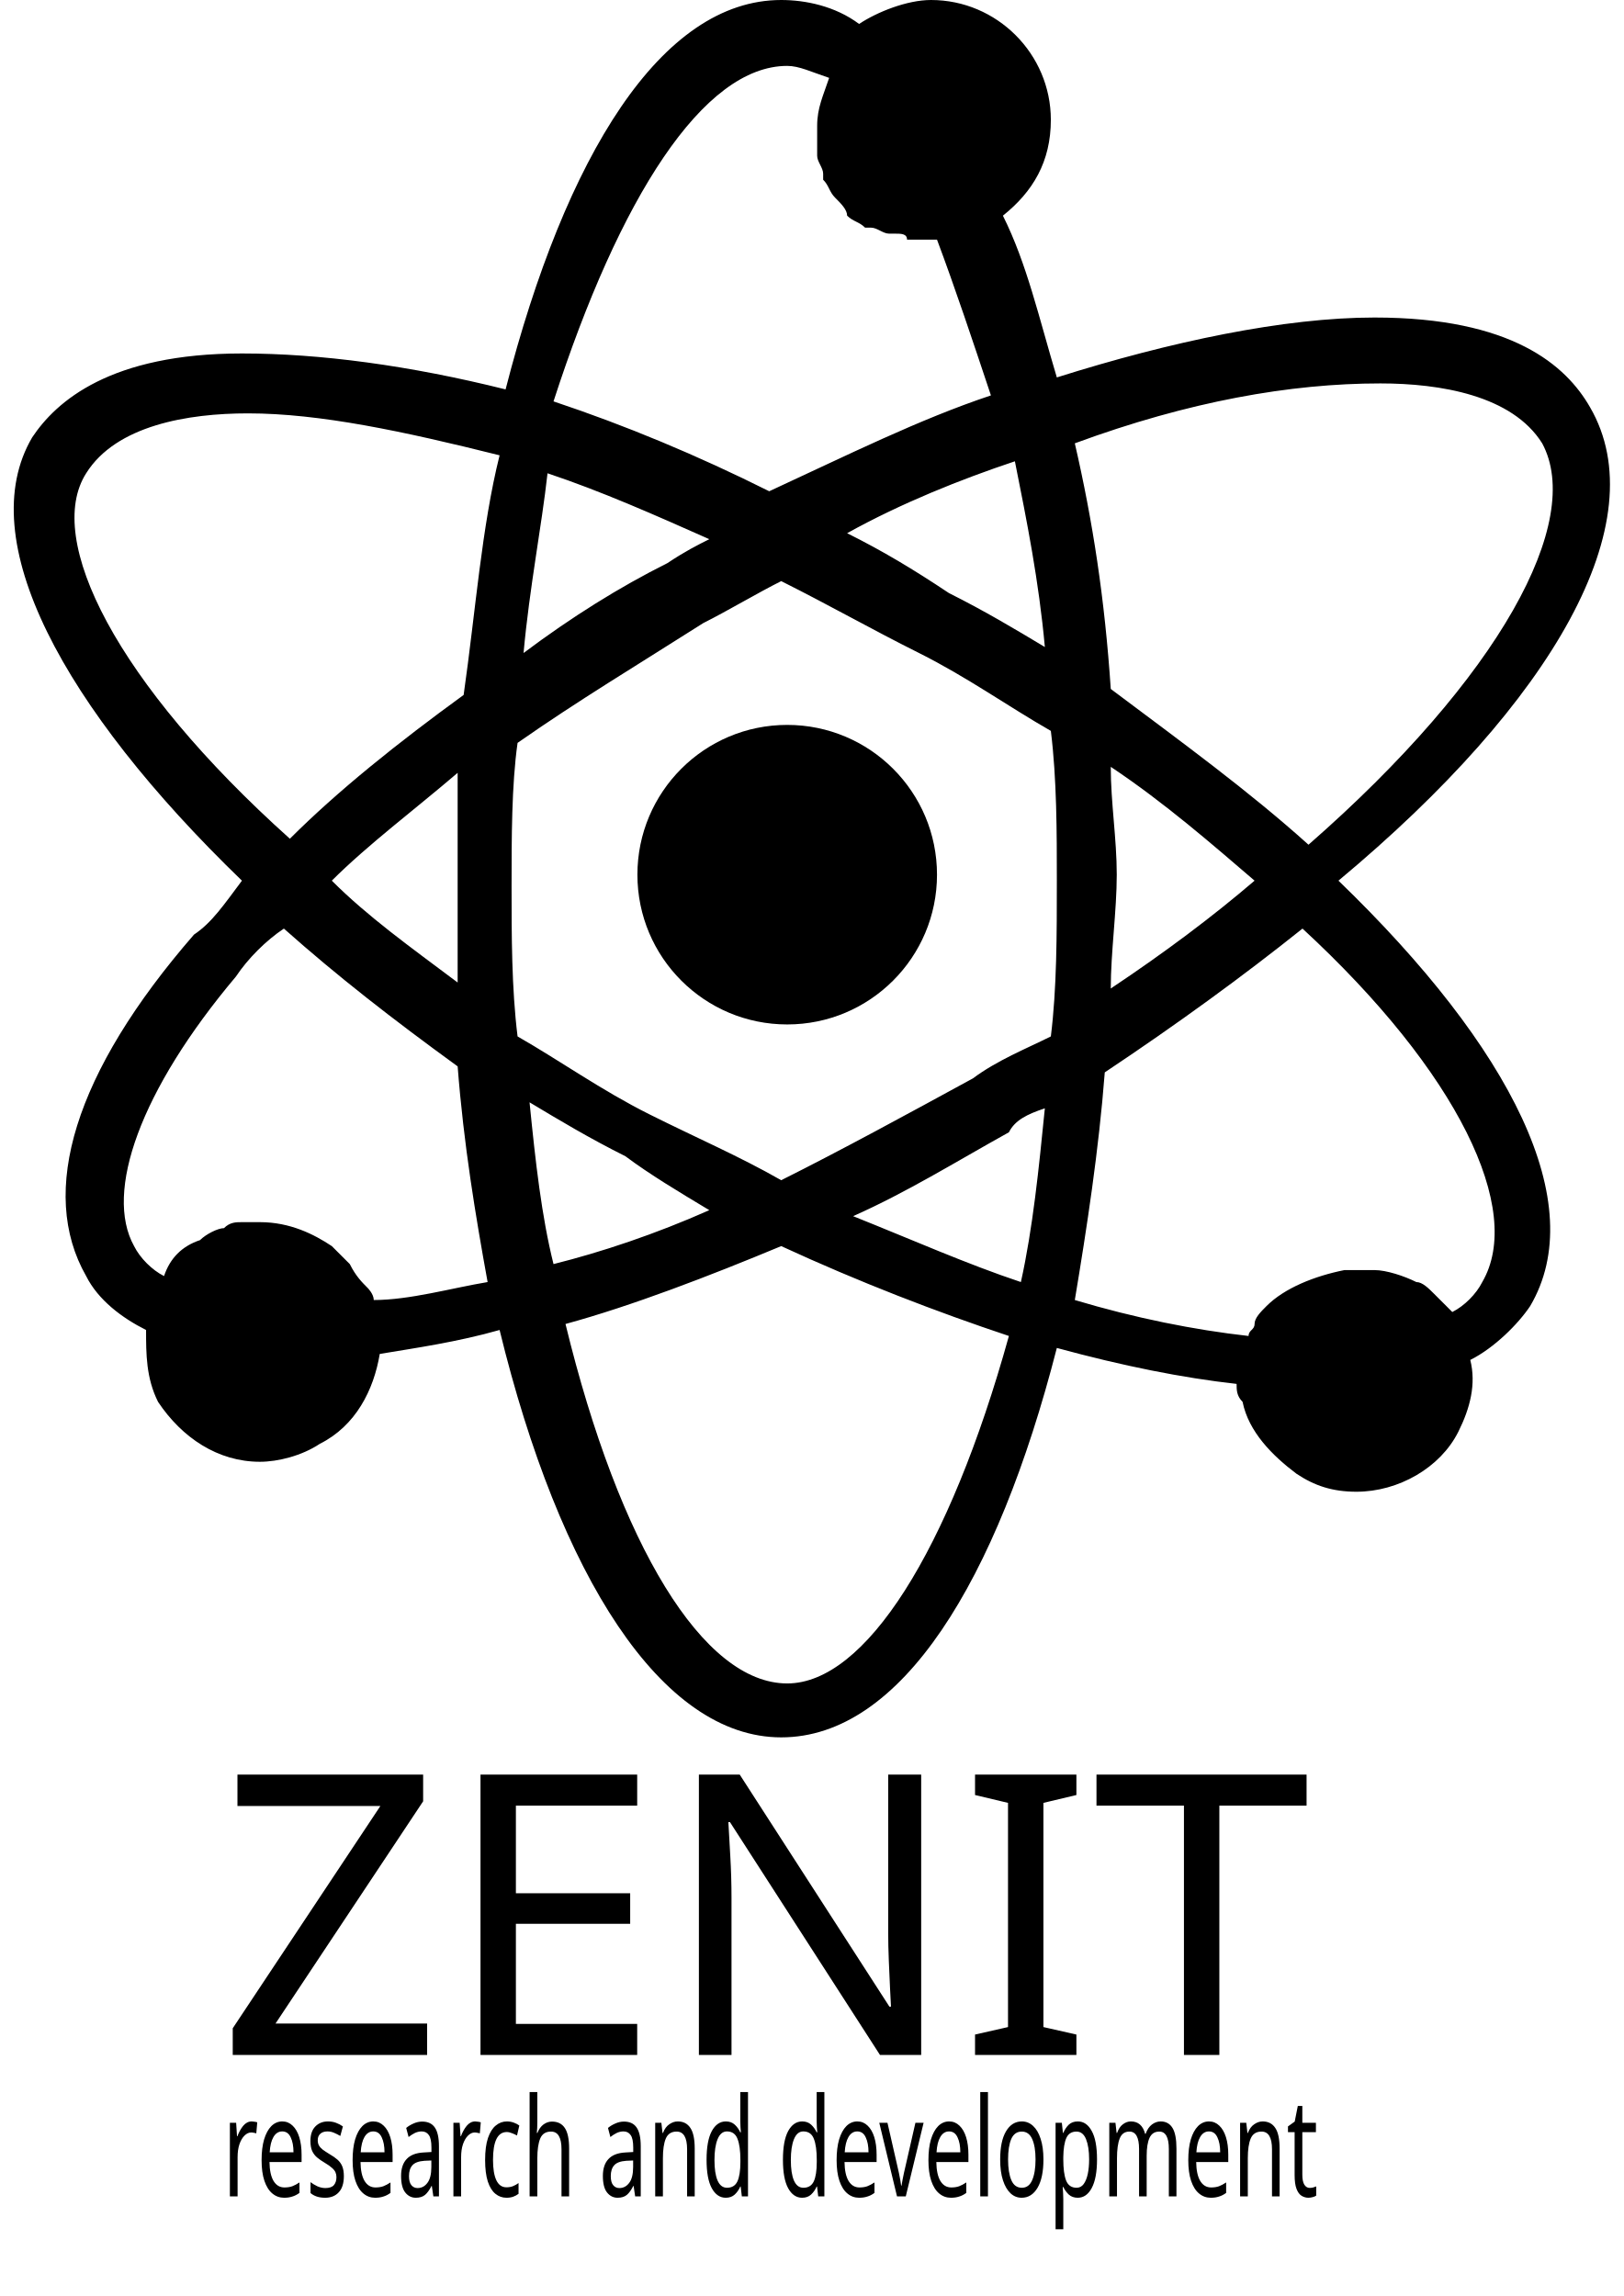
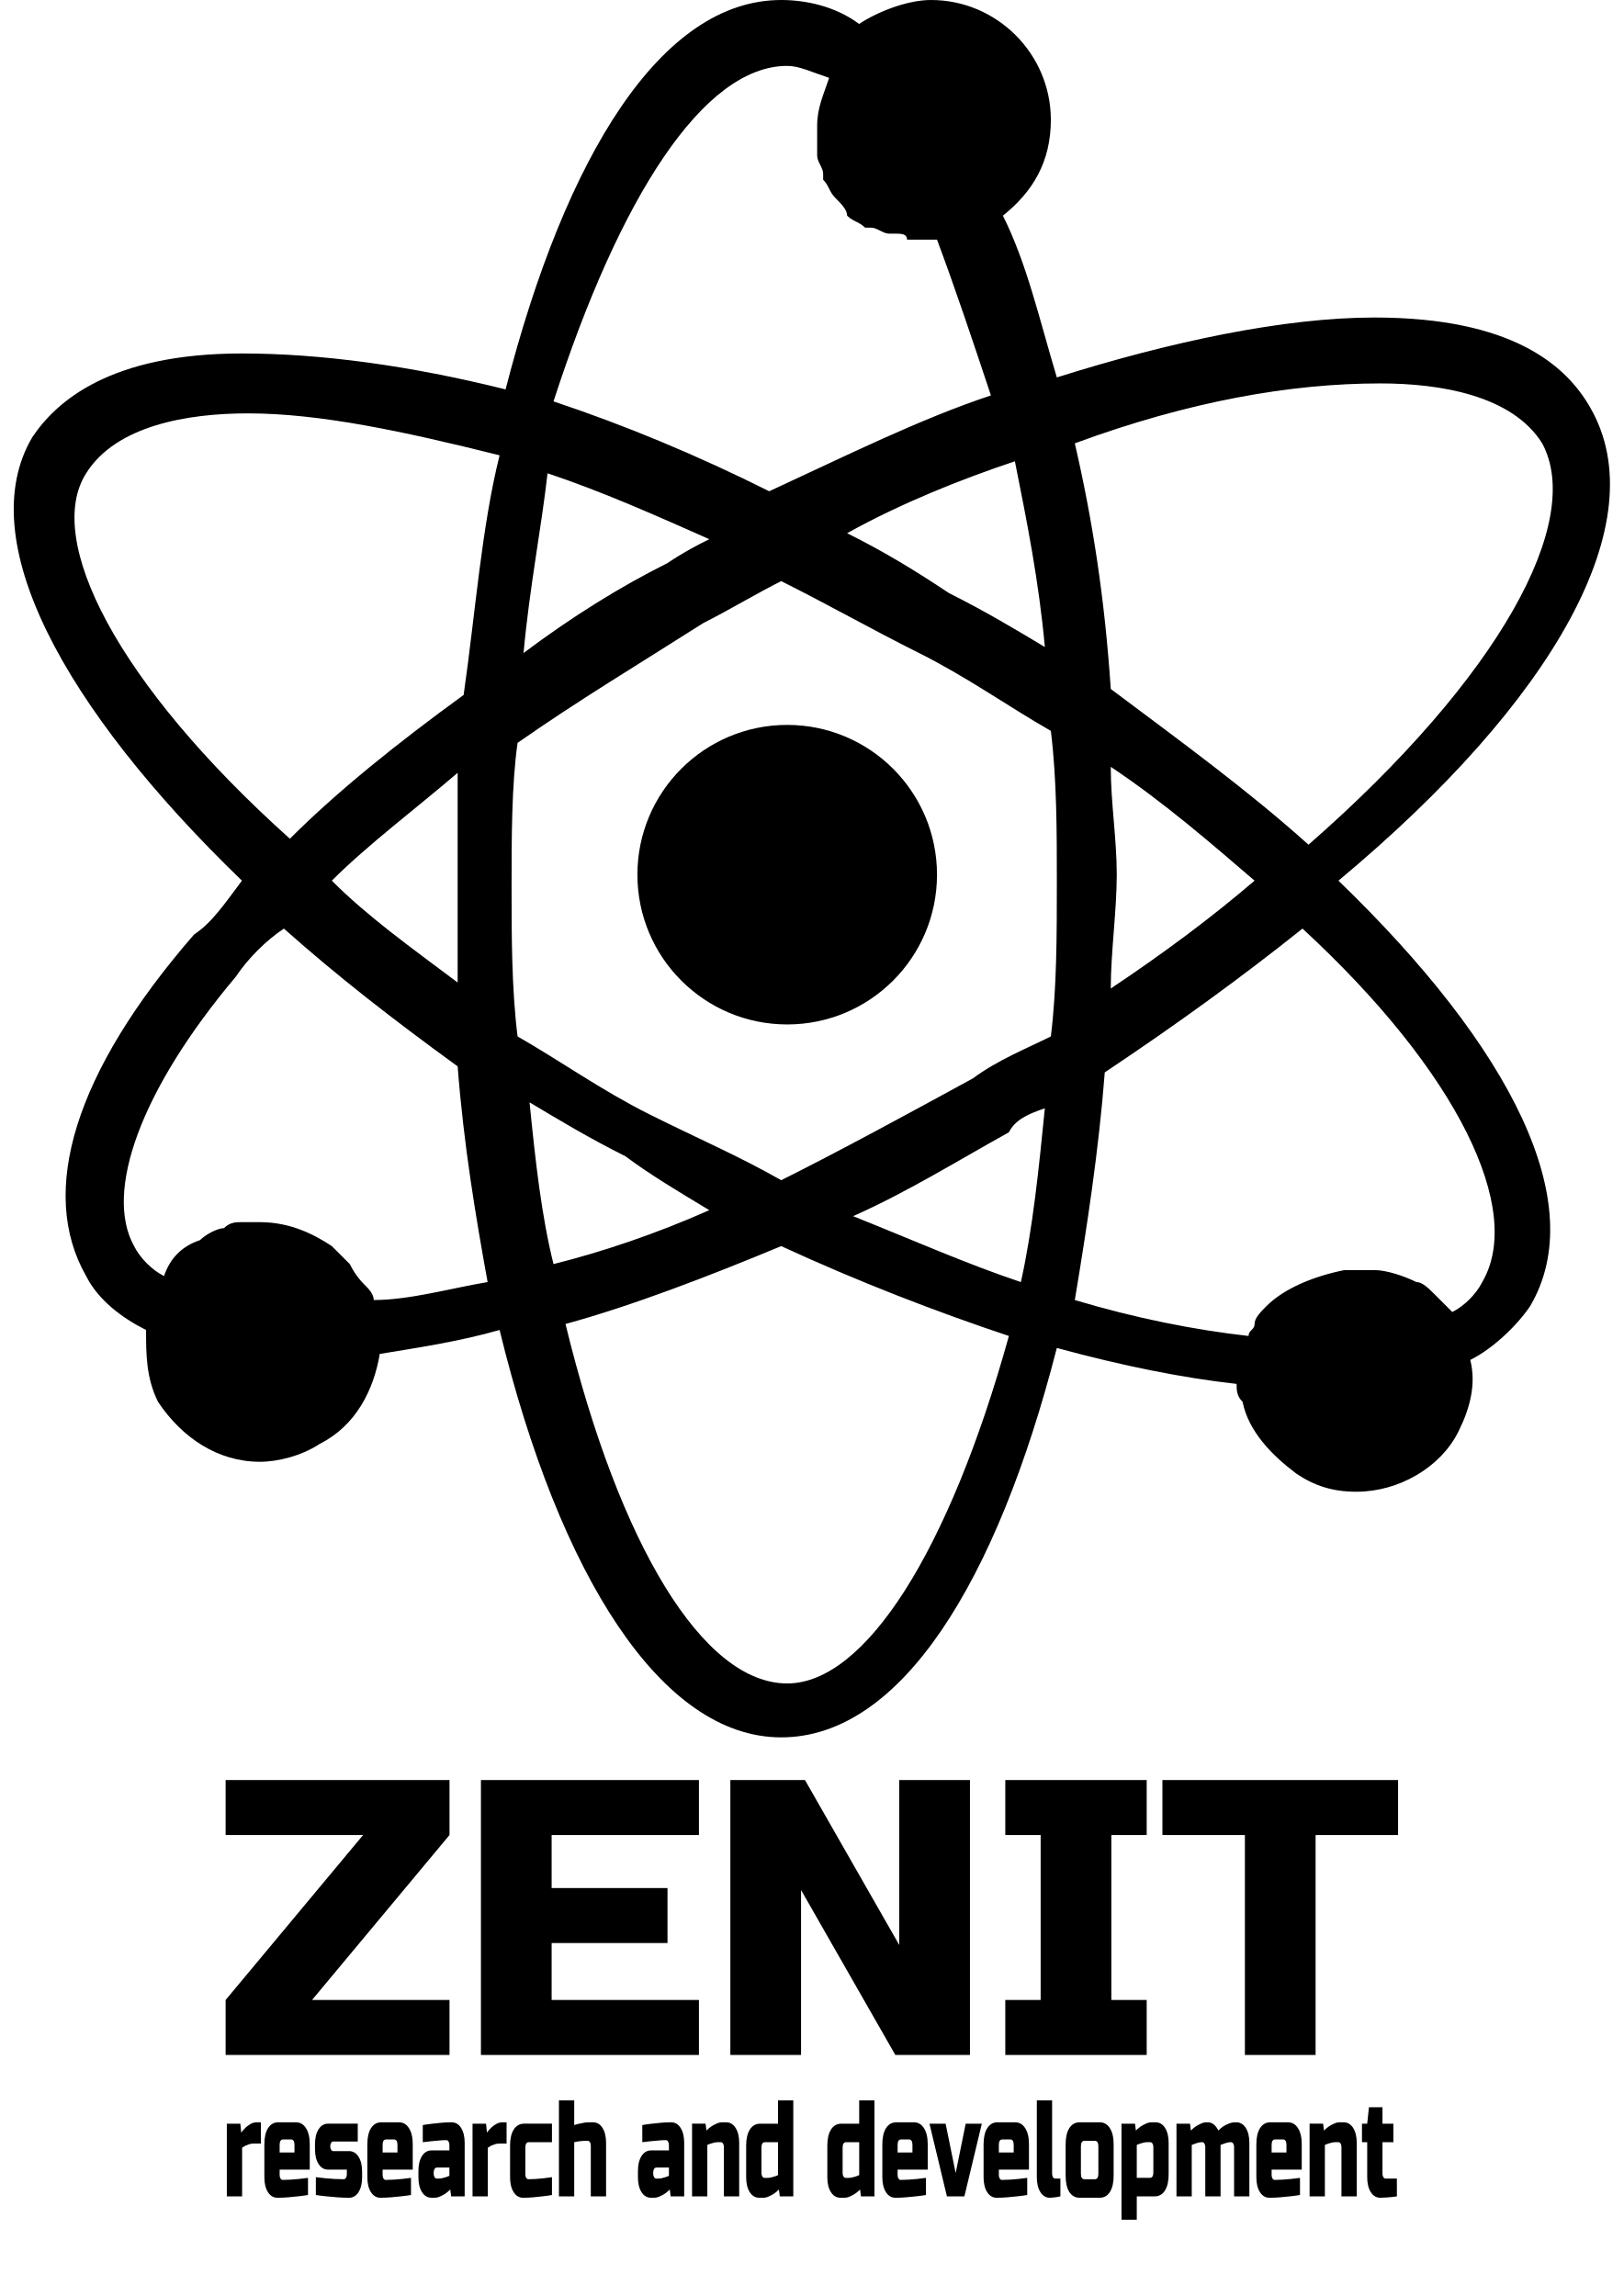
<svg xmlns="http://www.w3.org/2000/svg" width="210mm" height="297mm" viewBox="0 0 210 297" version="1.1" id="svg5">
  <defs id="defs2" />
  <g id="layer1">
    <g style="overflow:hidden;fill:currentColor" id="g21" transform="matrix(0.2270382,0,0,0.2270382,-11.33172,-3.099828)">
      <path d="m 498.347,512 m -85.333,0 a 85.333,85.333 0 1 0 170.667,0 85.333,85.333 0 1 0 -170.667,0 z" fill="" id="path9" />
      <path d="m 955.733,245.76 c -13.653,-23.893 -44.373,-51.2 -122.88,-51.2 -51.2,0 -116.053,13.653 -180.907,34.133 -10.24,-34.133 -17.067,-64.853 -30.72,-92.16 17.067,-13.653 27.307,-30.72 27.307,-54.613 0,-37.547 -30.72,-68.267 -68.267,-68.267 -13.653,0 -30.72,6.827 -40.96,13.653 -13.653,-10.24 -30.72,-13.653 -44.373,-13.653 C 426.667,13.653 372.053,102.4 337.92,235.52 283.307,221.867 232.107,215.04 187.733,215.04 112.64,215.04 81.92,242.347 68.267,262.827 c -34.133,58.027 17.067,153.6 119.467,252.587 -10.24,13.653 -17.067,23.893 -27.307,30.72 C 92.16,624.64 71.68,692.907 98.987,740.693 c 6.827,13.653 20.48,23.893 34.133,30.72 0,13.653 0,27.307 6.827,40.96 13.653,20.48 34.133,34.133 58.027,34.133 10.24,0 23.893,-3.413 34.133,-10.24 20.48,-10.24 30.72,-30.72 34.133,-51.2 20.48,-3.413 44.373,-6.827 68.267,-13.653 C 368.64,911.36 426.667,1003.52 494.933,1003.52 c 68.267,0 122.88,-88.747 157.013,-221.867 37.547,10.24 71.68,17.067 102.4,20.48 0,3.413 0,6.827 3.413,10.24 3.413,17.067 17.067,30.72 30.72,40.96 10.24,6.827 20.48,10.24 34.133,10.24 23.893,0 47.787,-13.653 58.027,-34.133 6.827,-13.653 10.24,-27.307 6.827,-40.96 C 901.12,781.653 914.773,768 921.6,757.76 955.733,699.733 911.36,610.987 812.373,515.413 c 122.88,-102.4 180.907,-204.8 143.36,-269.653 z M 836.267,232.107 c 34.133,0 75.093,6.827 92.16,34.133 23.893,44.373 -23.893,133.12 -133.12,228.693 -34.133,-30.72 -71.68,-58.027 -112.64,-88.747 -3.413,-51.2 -10.24,-95.573 -20.48,-139.947 64.853,-23.893 122.88,-34.133 174.08,-34.133 z M 604.16,628.053 c -37.547,20.48 -75.093,40.96 -109.227,58.027 C 471.04,672.427 447.147,662.187 419.84,648.533 392.533,634.88 368.64,617.813 344.747,604.16 c -3.413,-27.307 -3.413,-58.027 -3.413,-85.333 0,-27.307 0,-58.027 3.413,-81.92 C 378.88,413.013 413.013,392.533 450.56,368.64 c 13.653,-6.827 30.72,-17.067 44.373,-23.893 27.307,13.653 51.2,27.307 78.507,40.96 27.307,13.653 51.2,30.72 75.093,44.373 3.413,27.307 3.413,58.027 3.413,85.333 0,30.72 0,61.44 -3.413,88.747 -13.653,6.827 -30.72,13.653 -44.373,23.893 z M 645.12,645.12 c -3.413,34.133 -6.827,68.267 -13.653,98.987 -30.72,-10.24 -61.44,-23.893 -95.573,-37.547 30.72,-13.653 58.027,-30.72 88.747,-47.787 3.413,-6.827 10.24,-10.24 20.48,-13.653 z m -191.147,58.027 c -30.72,13.653 -61.44,23.893 -88.747,30.72 -6.827,-27.307 -10.24,-58.027 -13.653,-92.16 17.067,10.24 34.133,20.48 54.613,30.72 13.653,10.24 30.72,20.48 47.787,30.72 z M 310.613,573.44 c -27.307,-20.48 -51.2,-37.547 -71.68,-58.027 20.48,-20.48 47.787,-40.96 71.68,-61.44 z M 348.16,385.707 c 3.413,-37.547 10.24,-71.68 13.653,-102.4 30.72,10.24 61.44,23.893 92.16,37.547 -6.827,3.413 -13.653,6.827 -23.893,13.653 -27.307,13.653 -54.613,30.72 -81.92,51.2 z M 532.48,317.44 c 30.72,-17.067 64.853,-30.72 95.573,-40.96 6.827,34.133 13.653,68.267 17.067,105.813 -17.067,-10.24 -34.133,-20.48 -54.613,-30.72 C 570.027,337.92 552.96,327.68 532.48,317.44 Z m 150.187,133.12 c 30.72,20.48 58.027,44.373 81.92,64.853 -23.893,20.48 -51.2,40.96 -81.92,61.44 0,-20.48 3.413,-44.373 3.413,-64.853 0,-20.48 -3.413,-40.96 -3.413,-61.44 z M 498.347,51.2 c 6.827,0 13.653,3.413 23.893,6.827 -3.413,10.24 -6.827,17.067 -6.827,27.307 V 102.4 c 0,3.413 3.413,6.827 3.413,10.24 v 3.413 c 3.413,3.413 3.413,6.827 6.827,10.24 3.413,3.413 6.827,6.827 6.827,10.24 3.413,3.413 6.827,3.413 10.24,6.827 h 3.413 c 3.413,0 6.827,3.413 10.24,3.413 h 3.413 c 3.413,0 6.827,0 6.827,3.413 H 583.68 c 10.24,27.307 20.48,58.027 30.72,88.747 -40.96,13.653 -81.92,34.133 -126.293,54.613 -40.96,-20.48 -81.92,-37.547 -122.88,-51.2 C 402.773,126.293 450.56,51.2 498.347,51.2 Z M 98.987,283.307 C 116.053,256 157.013,249.173 191.147,249.173 c 40.96,0 88.747,10.24 143.36,23.893 -10.24,40.96 -13.653,88.747 -20.48,136.533 C 276.48,436.907 242.347,464.213 215.04,491.52 116.053,402.773 75.093,320.853 98.987,283.307 Z m 163.84,471.04 c 0,-3.413 -3.413,-6.827 -3.413,-6.827 -3.413,-3.413 -6.827,-6.827 -10.24,-13.653 l -6.827,-6.827 -3.413,-3.413 c -10.24,-6.827 -23.893,-13.653 -40.96,-13.653 h -6.827 -3.413 c -3.413,0 -6.827,0 -10.24,3.413 -3.413,0 -10.24,3.413 -13.653,6.827 -10.24,3.413 -17.067,10.24 -20.48,20.48 -6.827,-3.413 -13.653,-10.24 -17.067,-17.067 -17.067,-30.72 3.413,-88.747 58.027,-153.6 6.827,-10.24 17.067,-20.48 27.307,-27.307 30.72,27.307 61.44,51.2 98.987,78.507 3.413,44.373 10.24,85.333 17.067,122.88 -20.48,3.413 -44.373,10.24 -64.853,10.24 z M 498.347,972.8 C 450.56,972.8 402.773,894.293 372.053,768 c 37.547,-10.24 81.92,-27.307 122.88,-44.373 44.373,20.48 88.747,37.547 129.707,51.2 C 590.507,897.707 542.72,972.8 498.347,972.8 Z M 894.293,744.107 c -3.413,6.827 -10.24,13.653 -17.067,17.067 l -10.24,-10.24 C 863.573,747.52 860.16,744.107 856.747,744.107 849.92,740.693 839.68,737.28 832.853,737.28 H 819.2 815.787 c -17.067,3.413 -34.133,10.24 -44.373,20.48 -3.413,3.413 -6.827,6.827 -6.827,10.24 0,3.413 -3.413,3.413 -3.413,6.827 -30.72,-3.413 -64.853,-10.24 -98.987,-20.48 6.827,-40.96 13.653,-85.333 17.067,-129.707 40.96,-27.307 78.507,-54.613 112.64,-81.92 88.747,81.92 126.293,160.427 102.4,201.387 z" fill="" id="path11" />
    </g>
-     <text xml:space="preserve" style="font-size:50.8px;line-height:1.25;font-family:'Russo One';-inkscape-font-specification:'Russo One';stroke-width:2.117" x="28.165" y="265.819" id="text8561">
-       <tspan style="font-size:50.8px;stroke-width:2.117" x="28.165" y="265.819" id="tspan8573">ZENIT</tspan>
-     </text>
-     <text xml:space="preserve" style="font-size:14.152px;line-height:2.05;font-family:'Russo One';-inkscape-font-specification:'Russo One';stroke-width:0.332" x="36.07" y="226.628" id="text16759" transform="scale(0.7976679,1.253654)">
-       <tspan id="tspan16757" style="font-size:14.152px;stroke-width:0.332" x="36.07" y="226.628">research and development</tspan>
-     </text>
+     <g aria-label="ZENIT" id="text8561" style="font-size:50.8px;line-height:1.25;font-family:'Russo One';-inkscape-font-specification:'Russo One';stroke-width:2.117">
+       <path d="m 58.137,237.371 -17.78,21.336 h 17.78 v 7.112 h -28.956 v -7.112 l 17.78,-21.336 h -17.78 v -7.112 h 28.956 z" id="path111" />
+       <path d="M 90.395,265.819 H 62.201 v -35.56 H 90.395 v 7.112 H 71.345 v 6.858 H 86.331 v 7.112 H 71.345 v 7.366 H 90.395 Z" id="path113" />
+       <path d="m 125.447,265.819 h -9.652 l -12.192,-21.336 v 21.336 h -9.144 v -35.56 h 9.652 l 12.192,21.336 v -21.336 h 9.144 z" id="path115" />
+       <path d="m 148.307,265.819 h -18.288 v -7.112 h 4.572 v -21.336 h -4.572 v -7.112 h 18.288 v 7.112 h -4.572 v 21.336 h 4.572 z" id="path117" />
+       <path d="m 170.151,265.819 h -9.144 v -28.448 h -10.668 v -7.112 h 30.48 v 7.112 h -10.668 z" id="path119" />
+     </g>
+     <g aria-label="research and development" transform="scale(0.7976679,1.253654)" id="text16759" style="font-size:14.152px;line-height:2.05;font-family:'Russo One';-inkscape-font-specification:'Russo One';stroke-width:0.332">
+       <path d="m 38.971,219.127 0.142,0.92 q 0.326,-0.283 0.722,-0.524 0.34,-0.198 0.793,-0.368 0.467,-0.17 1.033,-0.17 h 0.637 v 2.194 h -1.203 q -0.368,0 -0.708,0.071 -0.326,0.071 -0.58,0.142 -0.297,0.099 -0.552,0.212 v 5.024 h -2.477 v -7.501 z" id="path140" />
+       <path d="m 45.906,220.754 q -0.566,0 -0.566,0.566 v 0.778 h 2.406 v -0.778 q 0,-0.566 -0.566,-0.566 z m -3.043,0.495 q 0,-1.061 0.594,-1.656 0.609,-0.609 1.67,-0.609 h 2.83 q 1.061,0 1.656,0.609 0.609,0.594 0.609,1.656 v 2.618 H 45.34 v 0.566 q 0,0.212 0.142,0.354 0.142,0.142 0.354,0.142 0.609,0 1.316,-0.028 0.722,-0.028 1.344,-0.071 0.722,-0.057 1.444,-0.113 v 1.769 q -0.821,0.085 -1.684,0.142 -0.736,0.057 -1.599,0.099 -0.863,0.043 -1.67,0.043 -0.962,0 -1.543,-0.58 -0.58,-0.58 -0.58,-1.543 z" id="path142" />
+       <path d="m 53.548,221.462 q 0,0.212 0.142,0.354 0.142,0.142 0.354,0.142 h 2.547 q 0.962,0 1.543,0.58 0.58,0.58 0.58,1.543 v 0.566 q 0,0.962 -0.58,1.543 -0.58,0.58 -1.543,0.58 -0.906,0 -1.854,-0.043 -0.948,-0.043 -1.741,-0.099 -0.92,-0.057 -1.783,-0.142 v -1.84 q 0.764,0.057 1.543,0.113 0.679,0.043 1.472,0.071 0.793,0.028 1.514,0.028 0.212,0 0.354,-0.142 0.142,-0.142 0.142,-0.354 v -0.495 h -3.043 q -0.962,0 -1.543,-0.58 -0.58,-0.58 -0.58,-1.543 v -0.495 q 0,-0.962 0.58,-1.543 0.58,-0.58 1.543,-0.58 h 4.812 v 1.84 h -3.963 q -0.212,0 -0.354,0.142 -0.142,0.142 -0.142,0.354 z" id="path144" />
+       <path d="m 62.605,220.754 q -0.566,0 -0.566,0.566 v 0.778 h 2.406 v -0.778 q 0,-0.566 -0.566,-0.566 z m -3.043,0.495 q 0,-1.061 0.594,-1.656 0.609,-0.609 1.67,-0.609 h 2.83 q 1.061,0 1.656,0.609 0.609,0.594 0.609,1.656 v 2.618 h -4.883 v 0.566 q 0,0.212 0.142,0.354 0.142,0.142 0.354,0.142 0.609,0 1.316,-0.028 0.722,-0.028 1.344,-0.071 0.722,-0.057 1.444,-0.113 v 1.769 q -0.821,0.085 -1.684,0.142 -0.736,0.057 -1.599,0.099 -0.863,0.043 -1.67,0.043 -0.962,0 -1.543,-0.58 -0.58,-0.58 -0.58,-1.543 z" id="path146" />
+       <path d="m 71.168,224.788 q 0.269,0 0.566,-0.043 0.297,-0.043 0.552,-0.099 0.297,-0.057 0.58,-0.142 v -0.849 h -2.052 q -0.212,0 -0.354,0.142 -0.142,0.142 -0.142,0.354 v 0.142 q 0,0.212 0.142,0.354 0.142,0.142 0.354,0.142 z m -1.203,1.981 q -0.962,0 -1.543,-0.58 -0.58,-0.58 -0.58,-1.543 v -0.637 q 0,-0.962 0.58,-1.543 0.58,-0.58 1.543,-0.58 h 2.901 v -0.566 q 0,-0.212 -0.142,-0.354 -0.142,-0.142 -0.354,-0.142 -0.566,0 -1.231,0.043 -0.651,0.028 -1.231,0.071 -0.679,0.057 -1.359,0.099 v -1.769 q 0.778,-0.085 1.585,-0.142 0.693,-0.057 1.514,-0.099 0.821,-0.043 1.571,-0.043 0.962,0 1.543,0.58 0.58,0.58 0.58,1.543 v 5.519 h -2.194 l -0.142,-0.708 q -0.368,0.241 -0.793,0.425 -0.368,0.156 -0.821,0.283 -0.453,0.142 -0.934,0.142 z" id="path148" />
+       <path d="m 78.81,219.127 0.142,0.92 q 0.326,-0.283 0.722,-0.524 0.34,-0.198 0.793,-0.368 0.467,-0.17 1.033,-0.17 h 0.637 v 2.194 h -1.203 q -0.368,0 -0.708,0.071 -0.326,0.071 -0.58,0.142 -0.297,0.099 -0.552,0.212 v 5.024 h -2.477 v -7.501 z" id="path150" />
+       <path d="m 82.702,221.391 q 0,-1.061 0.594,-1.656 0.609,-0.609 1.67,-0.609 h 4.529 v 1.911 h -3.75 q -0.566,0 -0.566,0.566 v 2.76 q 0,0.212 0.142,0.354 0.142,0.142 0.354,0.142 0.552,0 1.217,-0.028 0.665,-0.028 1.245,-0.071 0.679,-0.057 1.359,-0.113 v 1.84 q -0.793,0.085 -1.599,0.142 -0.693,0.057 -1.514,0.099 -0.807,0.043 -1.557,0.043 -0.962,0 -1.543,-0.58 -0.58,-0.58 -0.58,-1.543 z" id="path152" />
+       <path d="m 94.802,220.896 q -0.297,0 -0.609,0.028 -0.297,0.014 -0.538,0.043 -0.283,0.043 -0.552,0.071 v 5.59 h -2.477 v -9.907 h 2.477 v 2.547 q 0.41,-0.085 0.835,-0.142 0.368,-0.057 0.778,-0.099 0.425,-0.043 0.793,-0.043 h 0.637 q 0.962,0 1.543,0.58 0.58,0.58 0.58,1.543 v 5.519 h -2.477 v -5.236 q 0,-0.212 -0.142,-0.354 -0.142,-0.142 -0.354,-0.142 z" id="path154" />
+       <path d="m 106.761,224.788 q 0.269,0 0.566,-0.043 0.297,-0.043 0.552,-0.099 0.297,-0.057 0.58,-0.142 v -0.849 h -2.052 q -0.212,0 -0.354,0.142 -0.142,0.142 -0.142,0.354 v 0.142 q 0,0.212 0.142,0.354 0.142,0.142 0.354,0.142 z m -1.203,1.981 q -0.962,0 -1.543,-0.58 -0.58,-0.58 -0.58,-1.543 v -0.637 q 0,-0.962 0.58,-1.543 0.58,-0.58 1.543,-0.58 h 2.901 v -0.566 q 0,-0.212 -0.142,-0.354 -0.142,-0.142 -0.354,-0.142 -0.566,0 -1.231,0.043 -0.651,0.028 -1.231,0.071 -0.679,0.057 -1.359,0.099 v -1.769 q 0.778,-0.085 1.585,-0.142 0.693,-0.057 1.514,-0.099 0.821,-0.043 1.571,-0.043 0.962,0 1.543,0.58 0.58,0.58 0.58,1.543 v 5.519 h -2.194 l -0.142,-0.708 q -0.368,0.241 -0.793,0.425 -0.368,0.156 -0.821,0.283 -0.453,0.142 -0.934,0.142 z" id="path156" />
+       <path d="m 114.403,219.127 0.142,0.708 q 0.368,-0.241 0.793,-0.425 0.368,-0.156 0.821,-0.283 0.453,-0.142 0.934,-0.142 h 0.637 q 0.962,0 1.543,0.58 0.58,0.58 0.58,1.543 v 5.519 h -2.477 v -5.095 q 0,-0.212 -0.142,-0.354 -0.142,-0.142 -0.354,-0.142 h -0.495 q -0.269,0 -0.566,0.043 -0.297,0.043 -0.552,0.099 -0.297,0.057 -0.58,0.142 v 5.307 h -2.477 v -7.501 z" id="path158" />
+       <path d="m 126.433,226.628 -0.142,-0.708 q -0.368,0.241 -0.793,0.425 -0.368,0.156 -0.821,0.283 -0.453,0.142 -0.934,0.142 h -0.637 q -0.962,0 -1.543,-0.58 -0.58,-0.58 -0.58,-1.543 v -3.255 q 0,-1.061 0.594,-1.656 0.609,-0.609 1.67,-0.609 h 2.901 v -2.406 h 2.477 v 9.907 z m -0.283,-5.59 h -2.123 q -0.566,0 -0.566,0.566 v 2.618 q 0,0.212 0.142,0.354 0.142,0.142 0.354,0.142 h 0.495 q 0.269,0 0.566,-0.043 0.297,-0.043 0.552,-0.099 0.297,-0.057 0.58,-0.142 z" id="path160" />
+       <path d="m 139.594,226.628 -0.142,-0.708 q -0.368,0.241 -0.793,0.425 -0.368,0.156 -0.821,0.283 -0.453,0.142 -0.934,0.142 h -0.637 q -0.962,0 -1.543,-0.58 -0.58,-0.58 -0.58,-1.543 v -3.255 q 0,-1.061 0.594,-1.656 0.609,-0.609 1.67,-0.609 h 2.901 v -2.406 h 2.477 v 9.907 z m -0.283,-5.59 h -2.123 q -0.566,0 -0.566,0.566 v 2.618 q 0,0.212 0.142,0.354 0.142,0.142 0.354,0.142 h 0.495 q 0.269,0 0.566,-0.043 0.297,-0.043 0.552,-0.099 0.297,-0.057 0.58,-0.142 z" id="path162" />
+       <path d="m 146.105,220.754 q -0.566,0 -0.566,0.566 v 0.778 h 2.406 v -0.778 q 0,-0.566 -0.566,-0.566 z m -3.043,0.495 q 0,-1.061 0.594,-1.656 0.609,-0.609 1.67,-0.609 h 2.83 q 1.061,0 1.656,0.609 0.609,0.594 0.609,1.656 v 2.618 h -4.883 v 0.566 q 0,0.212 0.142,0.354 0.142,0.142 0.354,0.142 0.609,0 1.316,-0.028 0.722,-0.028 1.344,-0.071 0.722,-0.057 1.444,-0.113 v 1.769 q -0.821,0.085 -1.684,0.142 -0.736,0.057 -1.599,0.099 -0.863,0.043 -1.67,0.043 -0.962,0 -1.543,-0.58 -0.58,-0.58 -0.58,-1.543 z" id="path164" />
+       <path d="m 156.577,219.127 h 2.618 l -2.83,7.501 h -2.83 l -2.83,-7.501 h 2.618 l 1.628,5.095 z" id="path166" />
+       <path d="m 162.521,220.754 q -0.566,0 -0.566,0.566 v 0.778 h 2.406 v -0.778 q 0,-0.566 -0.566,-0.566 z m -3.043,0.495 q 0,-1.061 0.594,-1.656 0.609,-0.609 1.67,-0.609 h 2.83 q 1.061,0 1.656,0.609 0.609,0.594 0.609,1.656 v 2.618 h -4.883 v 0.566 q 0,0.212 0.142,0.354 0.142,0.142 0.354,0.142 0.609,0 1.316,-0.028 0.722,-0.028 1.344,-0.071 0.722,-0.057 1.444,-0.113 v 1.769 q -0.821,0.085 -1.684,0.142 -0.736,0.057 -1.599,0.099 -0.863,0.043 -1.67,0.043 -0.962,0 -1.543,-0.58 -0.58,-0.58 -0.58,-1.543 z" id="path168" />
+       <path d="m 168.111,216.721 h 2.477 v 7.572 q 0,0.212 0.142,0.354 0.142,0.142 0.354,0.142 h 0.849 v 1.84 q -0.283,0.043 -0.58,0.071 -0.255,0.028 -0.552,0.043 -0.297,0.028 -0.566,0.028 -0.962,0 -1.543,-0.58 -0.58,-0.58 -0.58,-1.543 z" id="path170" />
+       <path d="m 180.566,224.505 q 0,1.061 -0.609,1.67 -0.594,0.594 -1.656,0.594 h -3.255 q -1.061,0 -1.67,-0.594 -0.594,-0.609 -0.594,-1.67 v -3.255 q 0,-1.061 0.594,-1.656 0.609,-0.609 1.67,-0.609 h 3.255 q 1.061,0 1.656,0.609 0.609,0.594 0.609,1.656 z m -2.477,-3.043 q 0,-0.566 -0.566,-0.566 h -1.698 q -0.566,0 -0.566,0.566 v 2.83 q 0,0.566 0.566,0.566 h 1.698 q 0.566,0 0.566,-0.566 z" id="path172" />
+       <path d="m 184.316,224.717 h 2.123 q 0.566,0 0.566,-0.566 v -2.618 q 0,-0.212 -0.142,-0.354 -0.142,-0.142 -0.354,-0.142 h -0.495 q -0.269,0 -0.566,0.043 -0.297,0.043 -0.552,0.099 -0.297,0.057 -0.58,0.142 z m 0,1.911 v 2.406 h -2.477 v -9.907 h 2.194 l 0.142,0.708 q 0.368,-0.241 0.793,-0.425 0.368,-0.156 0.821,-0.283 0.453,-0.142 0.934,-0.142 h 0.637 q 0.962,0 1.543,0.58 0.58,0.58 0.58,1.543 v 3.255 q 0,1.061 -0.609,1.67 -0.594,0.594 -1.656,0.594 z" id="path174" />
+       <path d="m 199.53,221.037 q -0.241,0 -0.524,0.043 -0.283,0.043 -0.524,0.099 -0.283,0.057 -0.58,0.142 v 5.307 h -2.477 v -5.095 q 0,-0.212 -0.142,-0.354 -0.142,-0.142 -0.354,-0.142 h -0.071 q -0.241,0 -0.524,0.043 -0.283,0.043 -0.524,0.099 -0.283,0.057 -0.58,0.142 v 5.307 h -2.477 v -7.501 h 2.194 l 0.142,0.708 q 0.368,-0.241 0.793,-0.425 0.368,-0.156 0.821,-0.283 0.453,-0.142 0.934,-0.142 h 0.142 q 0.637,0 1.061,0.241 0.439,0.241 0.708,0.609 0.354,-0.241 0.793,-0.425 0.368,-0.156 0.863,-0.283 0.509,-0.142 1.104,-0.142 h 0.142 q 0.962,0 1.543,0.58 0.58,0.58 0.58,1.543 v 5.519 h -2.477 v -5.095 q 0,-0.212 -0.142,-0.354 -0.142,-0.142 -0.354,-0.142 z" id="path176" />
+       <path d="m 206.748,220.754 q -0.566,0 -0.566,0.566 v 0.778 h 2.406 v -0.778 q 0,-0.566 -0.566,-0.566 z m -3.043,0.495 q 0,-1.061 0.594,-1.656 0.609,-0.609 1.67,-0.609 h 2.83 q 1.061,0 1.656,0.609 0.609,0.594 0.609,1.656 v 2.618 h -4.883 v 0.566 q 0,0.212 0.142,0.354 0.142,0.142 0.354,0.142 0.609,0 1.316,-0.028 0.722,-0.028 1.344,-0.071 0.722,-0.057 1.444,-0.113 v 1.769 q -0.821,0.085 -1.684,0.142 -0.736,0.057 -1.599,0.099 -0.863,0.043 -1.67,0.043 -0.962,0 -1.543,-0.58 -0.58,-0.58 -0.58,-1.543 z" id="path178" />
+       <path d="m 214.531,219.127 0.142,0.708 q 0.368,-0.241 0.793,-0.425 0.368,-0.156 0.821,-0.283 0.453,-0.142 0.934,-0.142 h 0.637 q 0.962,0 1.543,0.58 0.58,0.58 0.58,1.543 v 5.519 h -2.477 v -5.095 q 0,-0.212 -0.142,-0.354 -0.142,-0.142 -0.354,-0.142 h -0.495 q -0.269,0 -0.566,0.043 -0.297,0.043 -0.552,0.099 -0.297,0.057 -0.58,0.142 v 5.307 h -2.477 v -7.501 z" id="path180" />
+       <path d="m 224.155,219.127 h 1.769 v 1.911 h -1.769 v 3.255 q 0,0.212 0.142,0.354 0.142,0.142 0.354,0.142 h 1.84 v 1.84 q -0.41,0.043 -0.863,0.071 -0.382,0.028 -0.863,0.043 -0.481,0.028 -0.962,0.028 -0.962,0 -1.543,-0.58 -0.58,-0.58 -0.58,-1.543 v -3.609 h -0.849 v -1.911 h 0.849 l 0.283,-1.698 h 2.194 z" id="path182" />
+     </g>
  </g>
</svg>
